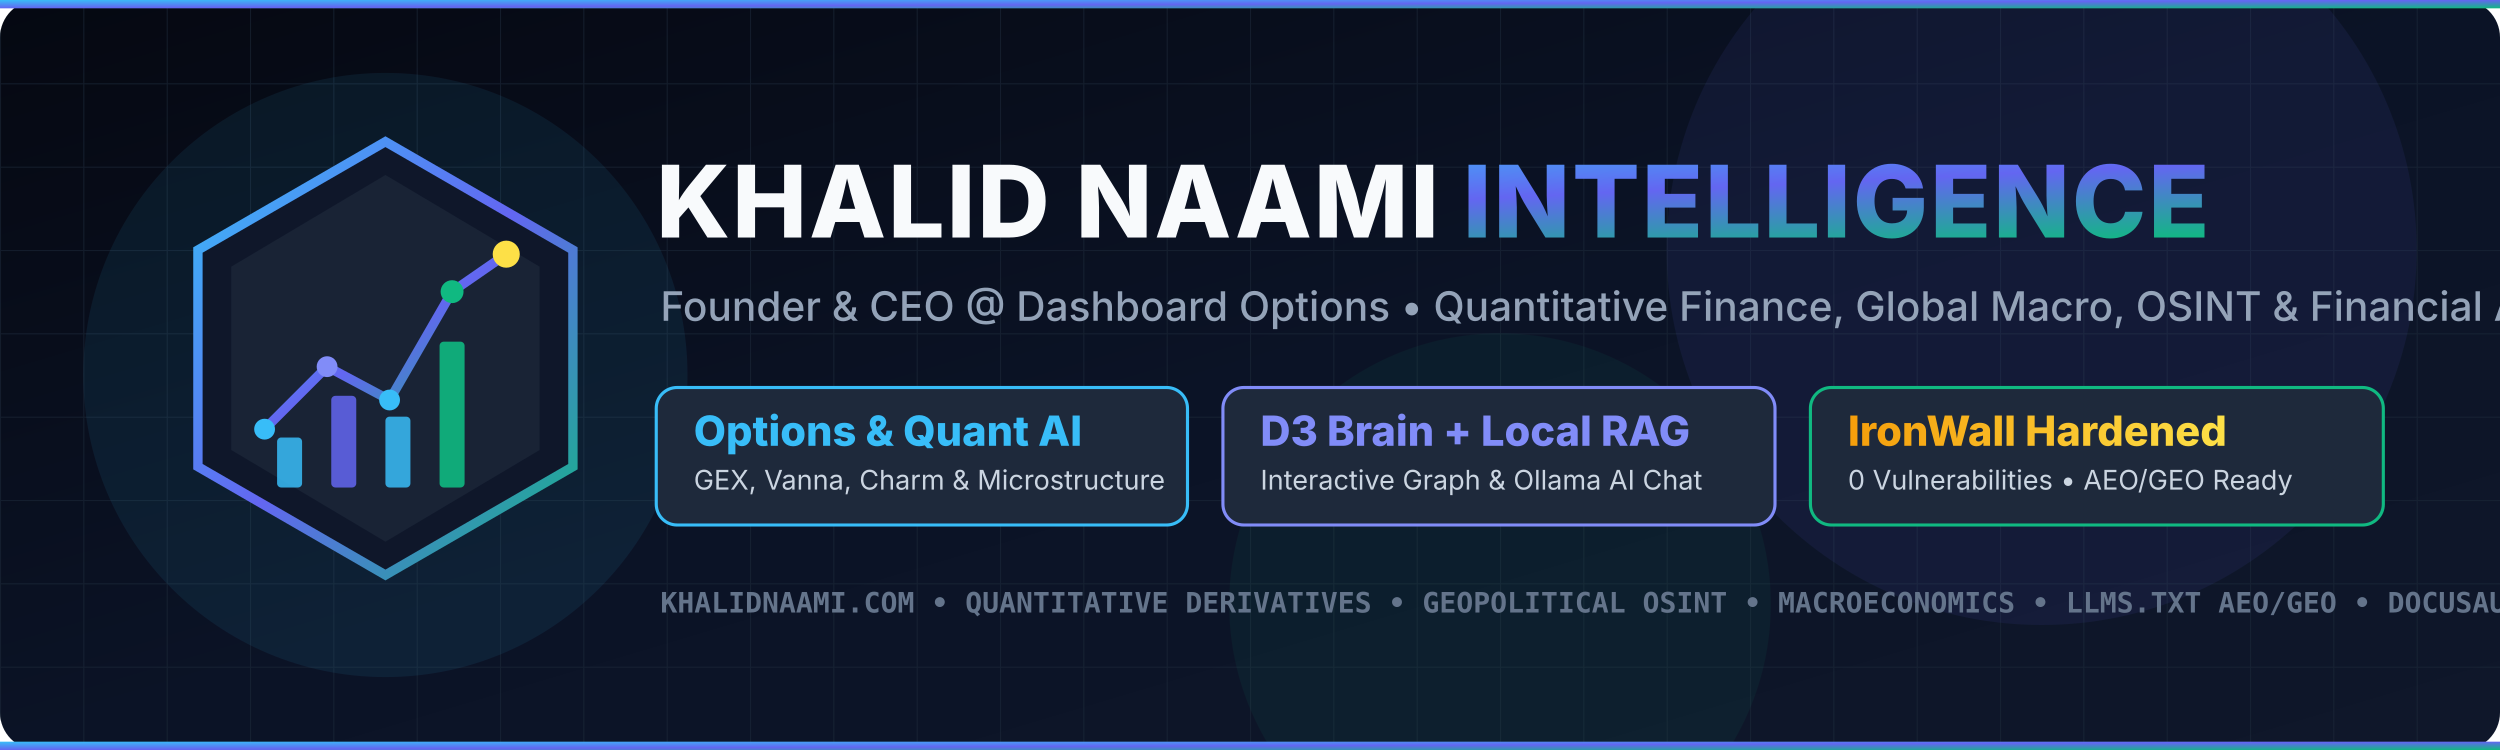
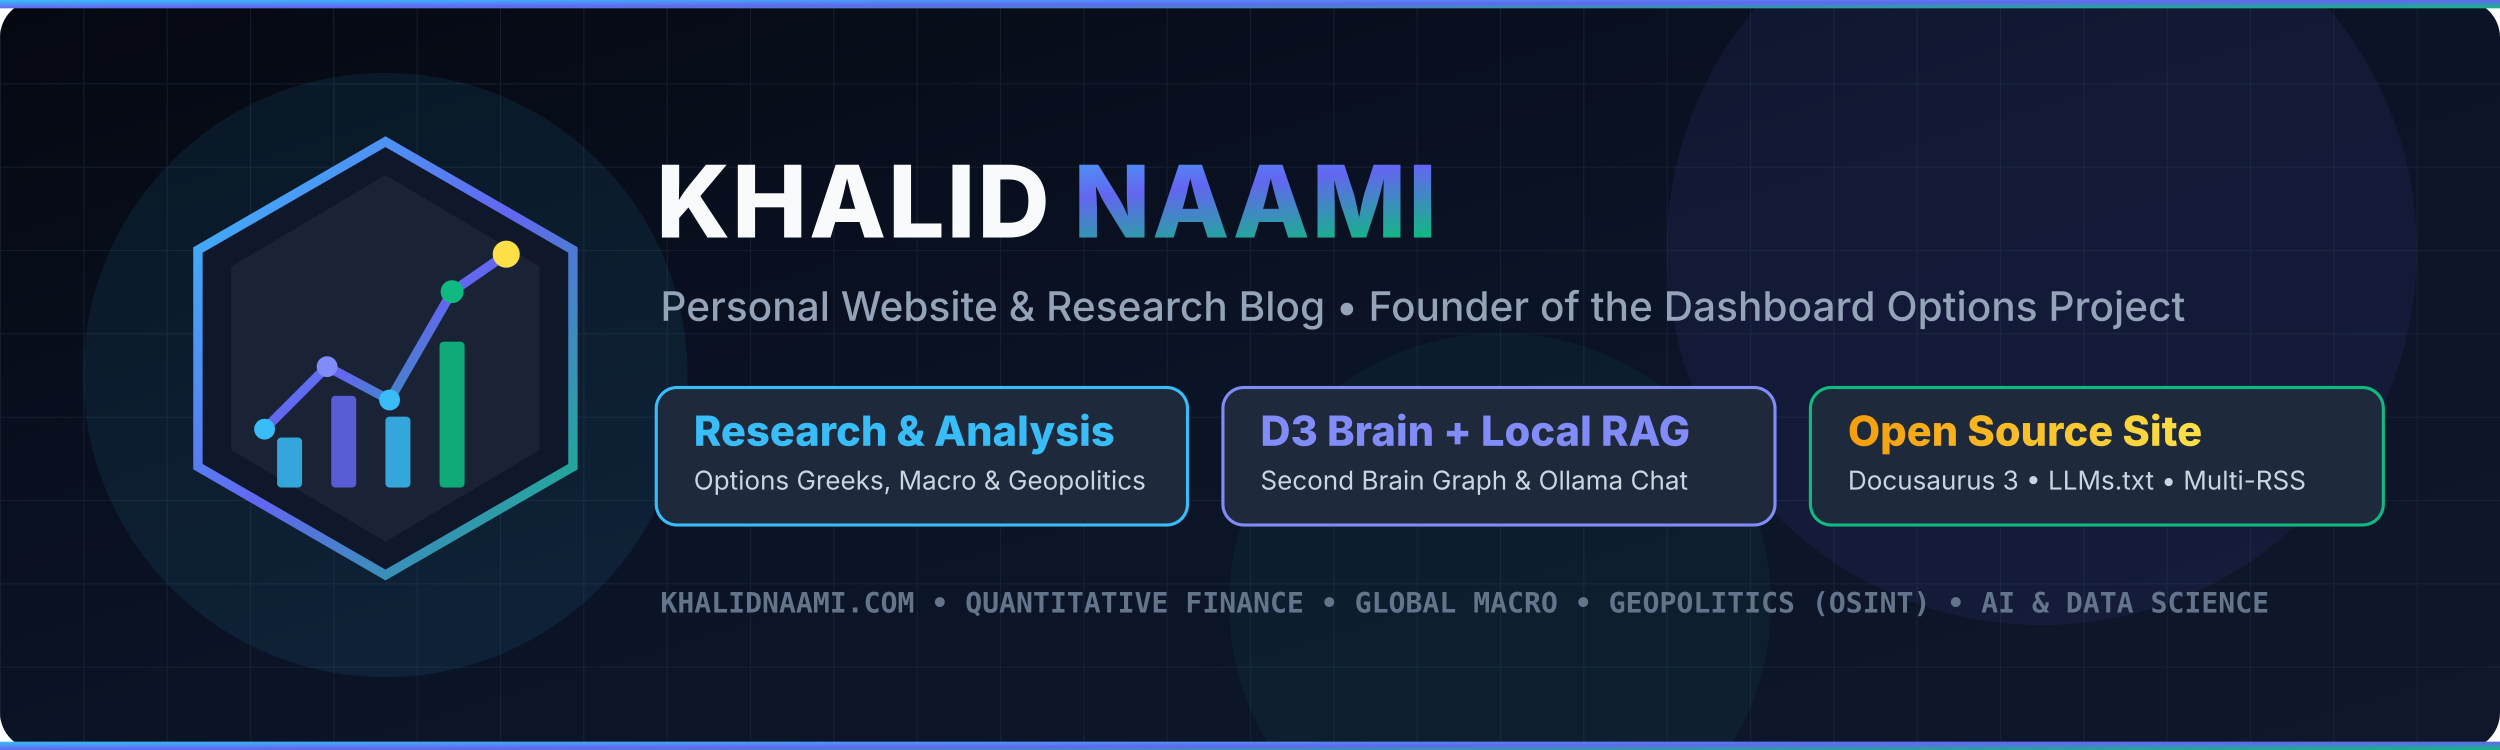
<svg xmlns="http://www.w3.org/2000/svg" viewBox="0 0 1200 360" width="100%" height="100%">
  <defs>
    <linearGradient id="bgGrad" x1="0%" y1="0%" x2="100%" y2="100%">
      <stop offset="0%" stop-color="#050811" />
      <stop offset="50%" stop-color="#0b1326" />
      <stop offset="100%" stop-color="#0f172a" />
    </linearGradient>
    <linearGradient id="brandGrad" x1="0%" y1="0%" x2="100%" y2="100%">
      <stop offset="0%" stop-color="#38bdf8" />
      <stop offset="50%" stop-color="#6366f1" />
      <stop offset="100%" stop-color="#10b981" />
    </linearGradient>
    <linearGradient id="goldGrad" x1="0%" y1="0%" x2="100%" y2="0%">
      <stop offset="0%" stop-color="#f59e0b" />
      <stop offset="100%" stop-color="#fde047" />
    </linearGradient>
    <pattern id="grid" width="40" height="40" patternUnits="userSpaceOnUse">
      <path d="M 40 0 L 0 0 0 40" fill="none" stroke="#1e293b" stroke-width="1" opacity="0.55" />
    </pattern>
  </defs>
  <rect width="1200" height="360" rx="18" fill="url(#bgGrad)" />
  <rect width="1200" height="360" rx="18" fill="url(#grid)" />
  <circle cx="185" cy="180" r="145" fill="#38bdf8" opacity="0.08" />
  <circle cx="980" cy="120" r="180" fill="#6366f1" opacity="0.08" />
  <circle cx="720" cy="290" r="130" fill="#10b981" opacity="0.06" />
  <rect x="0" y="0" width="1200" height="4" fill="url(#brandGrad)" />
  <rect x="0" y="356" width="1200" height="4" fill="url(#brandGrad)" />
  <g transform="translate(85, 68)">
    <polygon points="100,0 190,52 190,156 100,208 10,156 10,52" fill="#0f172a" stroke="url(#brandGrad)" stroke-width="4.5" />
    <polygon points="100,16 174,60 174,148 100,192 26,148 26,60" fill="#1e293b" opacity="0.65" />
    <polyline points="42,138 72,108 102,124 132,72 158,54" fill="none" stroke="url(#brandGrad)" stroke-width="4.5" stroke-linecap="round" stroke-linejoin="round" />
    <rect x="48" y="142" width="12" height="24" rx="2" fill="#38bdf8" opacity="0.85" />
    <rect x="74" y="122" width="12" height="44" rx="2" fill="#6366f1" opacity="0.85" />
    <rect x="100" y="132" width="12" height="34" rx="2" fill="#38bdf8" opacity="0.85" />
    <rect x="126" y="96" width="12" height="70" rx="2" fill="#10b981" opacity="0.9" />
    <circle cx="42" cy="138" r="5" fill="#38bdf8" />
    <circle cx="72" cy="108" r="5" fill="#818cf8" />
    <circle cx="102" cy="124" r="5" fill="#38bdf8" />
    <circle cx="132" cy="72" r="5.5" fill="#10b981" />
    <circle cx="158" cy="54" r="6.5" fill="#fde047" />
  </g>
  <text x="315" y="114" font-family="Segoe UI, Inter, system-ui, -apple-system, sans-serif" font-size="48" font-weight="800" fill="#f8fafc" letter-spacing="1">
-     KHALID NAAMI <tspan fill="url(#brandGrad)">INTELLIGENCE</tspan>
+     KHALID <tspan fill="url(#brandGrad)">NAAMI</tspan>
  </text>
  <text x="317" y="154" font-family="Segoe UI, Inter, system-ui, -apple-system, sans-serif" font-size="19.5" font-weight="500" fill="#94a3b8">
-     Founder &amp; CEO @ Dashboard Options • Quantitative Finance, Global Macro, OSINT &amp; Financial AI
+     Personal Website &amp; Research Blog • Founder of the Dashboard Options Project
  </text>
  <g transform="translate(315, 186)">
    <rect x="0" y="0" width="255" height="66" rx="10" fill="#1e293b" stroke="#38bdf8" stroke-width="1.5" />
-     <text x="18" y="28" font-family="Segoe UI, Inter, sans-serif" font-size="20" font-weight="800" fill="#38bdf8">Options &amp; Quant AI</text>
-     <text x="18" y="49" font-family="Segoe UI, Inter, sans-serif" font-size="13" fill="#cbd5e1">GEX, Vanna, Charm &amp; Microstructure</text>
+     <text x="18" y="28" font-family="Segoe UI, Inter, sans-serif" font-size="20" font-weight="800" fill="#38bdf8">Research &amp; Analysis</text>
+     <text x="18" y="49" font-family="Segoe UI, Inter, sans-serif" font-size="12.5" fill="#cbd5e1">Options Greeks, Macro &amp; Geopolitics</text>
    <rect x="272" y="0" width="265" height="66" rx="10" fill="#1e293b" stroke="#818cf8" stroke-width="1.5" />
    <text x="290" y="28" font-family="Segoe UI, Inter, sans-serif" font-size="20" font-weight="800" fill="#818cf8">D3 Brain + Local RAG</text>
-     <text x="290" y="49" font-family="Segoe UI, Inter, sans-serif" font-size="13" fill="#cbd5e1">Interactive Graph &amp; Ollama AI Chat</text>
+     <text x="290" y="49" font-family="Segoe UI, Inter, sans-serif" font-size="12.5" fill="#cbd5e1">Second Brain Graph &amp; Ollama Chat</text>
    <rect x="554" y="0" width="275" height="66" rx="10" fill="#1e293b" stroke="#10b981" stroke-width="1.5" />
-     <text x="572" y="28" font-family="Segoe UI, Inter, sans-serif" font-size="20" font-weight="800" fill="url(#goldGrad)">IronWall Hardened</text>
-     <text x="572" y="49" font-family="Segoe UI, Inter, sans-serif" font-size="13" fill="#cbd5e1">0 Vulnerabilities • AEO/GEO Ready</text>
+     <text x="572" y="28" font-family="Segoe UI, Inter, sans-serif" font-size="20" font-weight="800" fill="url(#goldGrad)">Open Source Site</text>
+     <text x="572" y="49" font-family="Segoe UI, Inter, sans-serif" font-size="12.5" fill="#cbd5e1">Docusaurus 3 • LLMs.txt • Multi-RSS</text>
  </g>
  <text x="317" y="294" font-family="Consolas, monospace" font-size="13.5" font-weight="600" fill="#64748b">
-     KHALIDNAAMI.COM • QUANTITATIVE DERIVATIVES • GEOPOLITICAL OSINT • MACROECONOMICS • LLMS.TXT AEO/GEO • DOCUSAURUS 3
+     KHALIDNAAMI.COM • QUANTITATIVE FINANCE • GLOBAL MACRO • GEOPOLITICS (OSINT) • AI &amp; DATA SCIENCE
  </text>
</svg>
